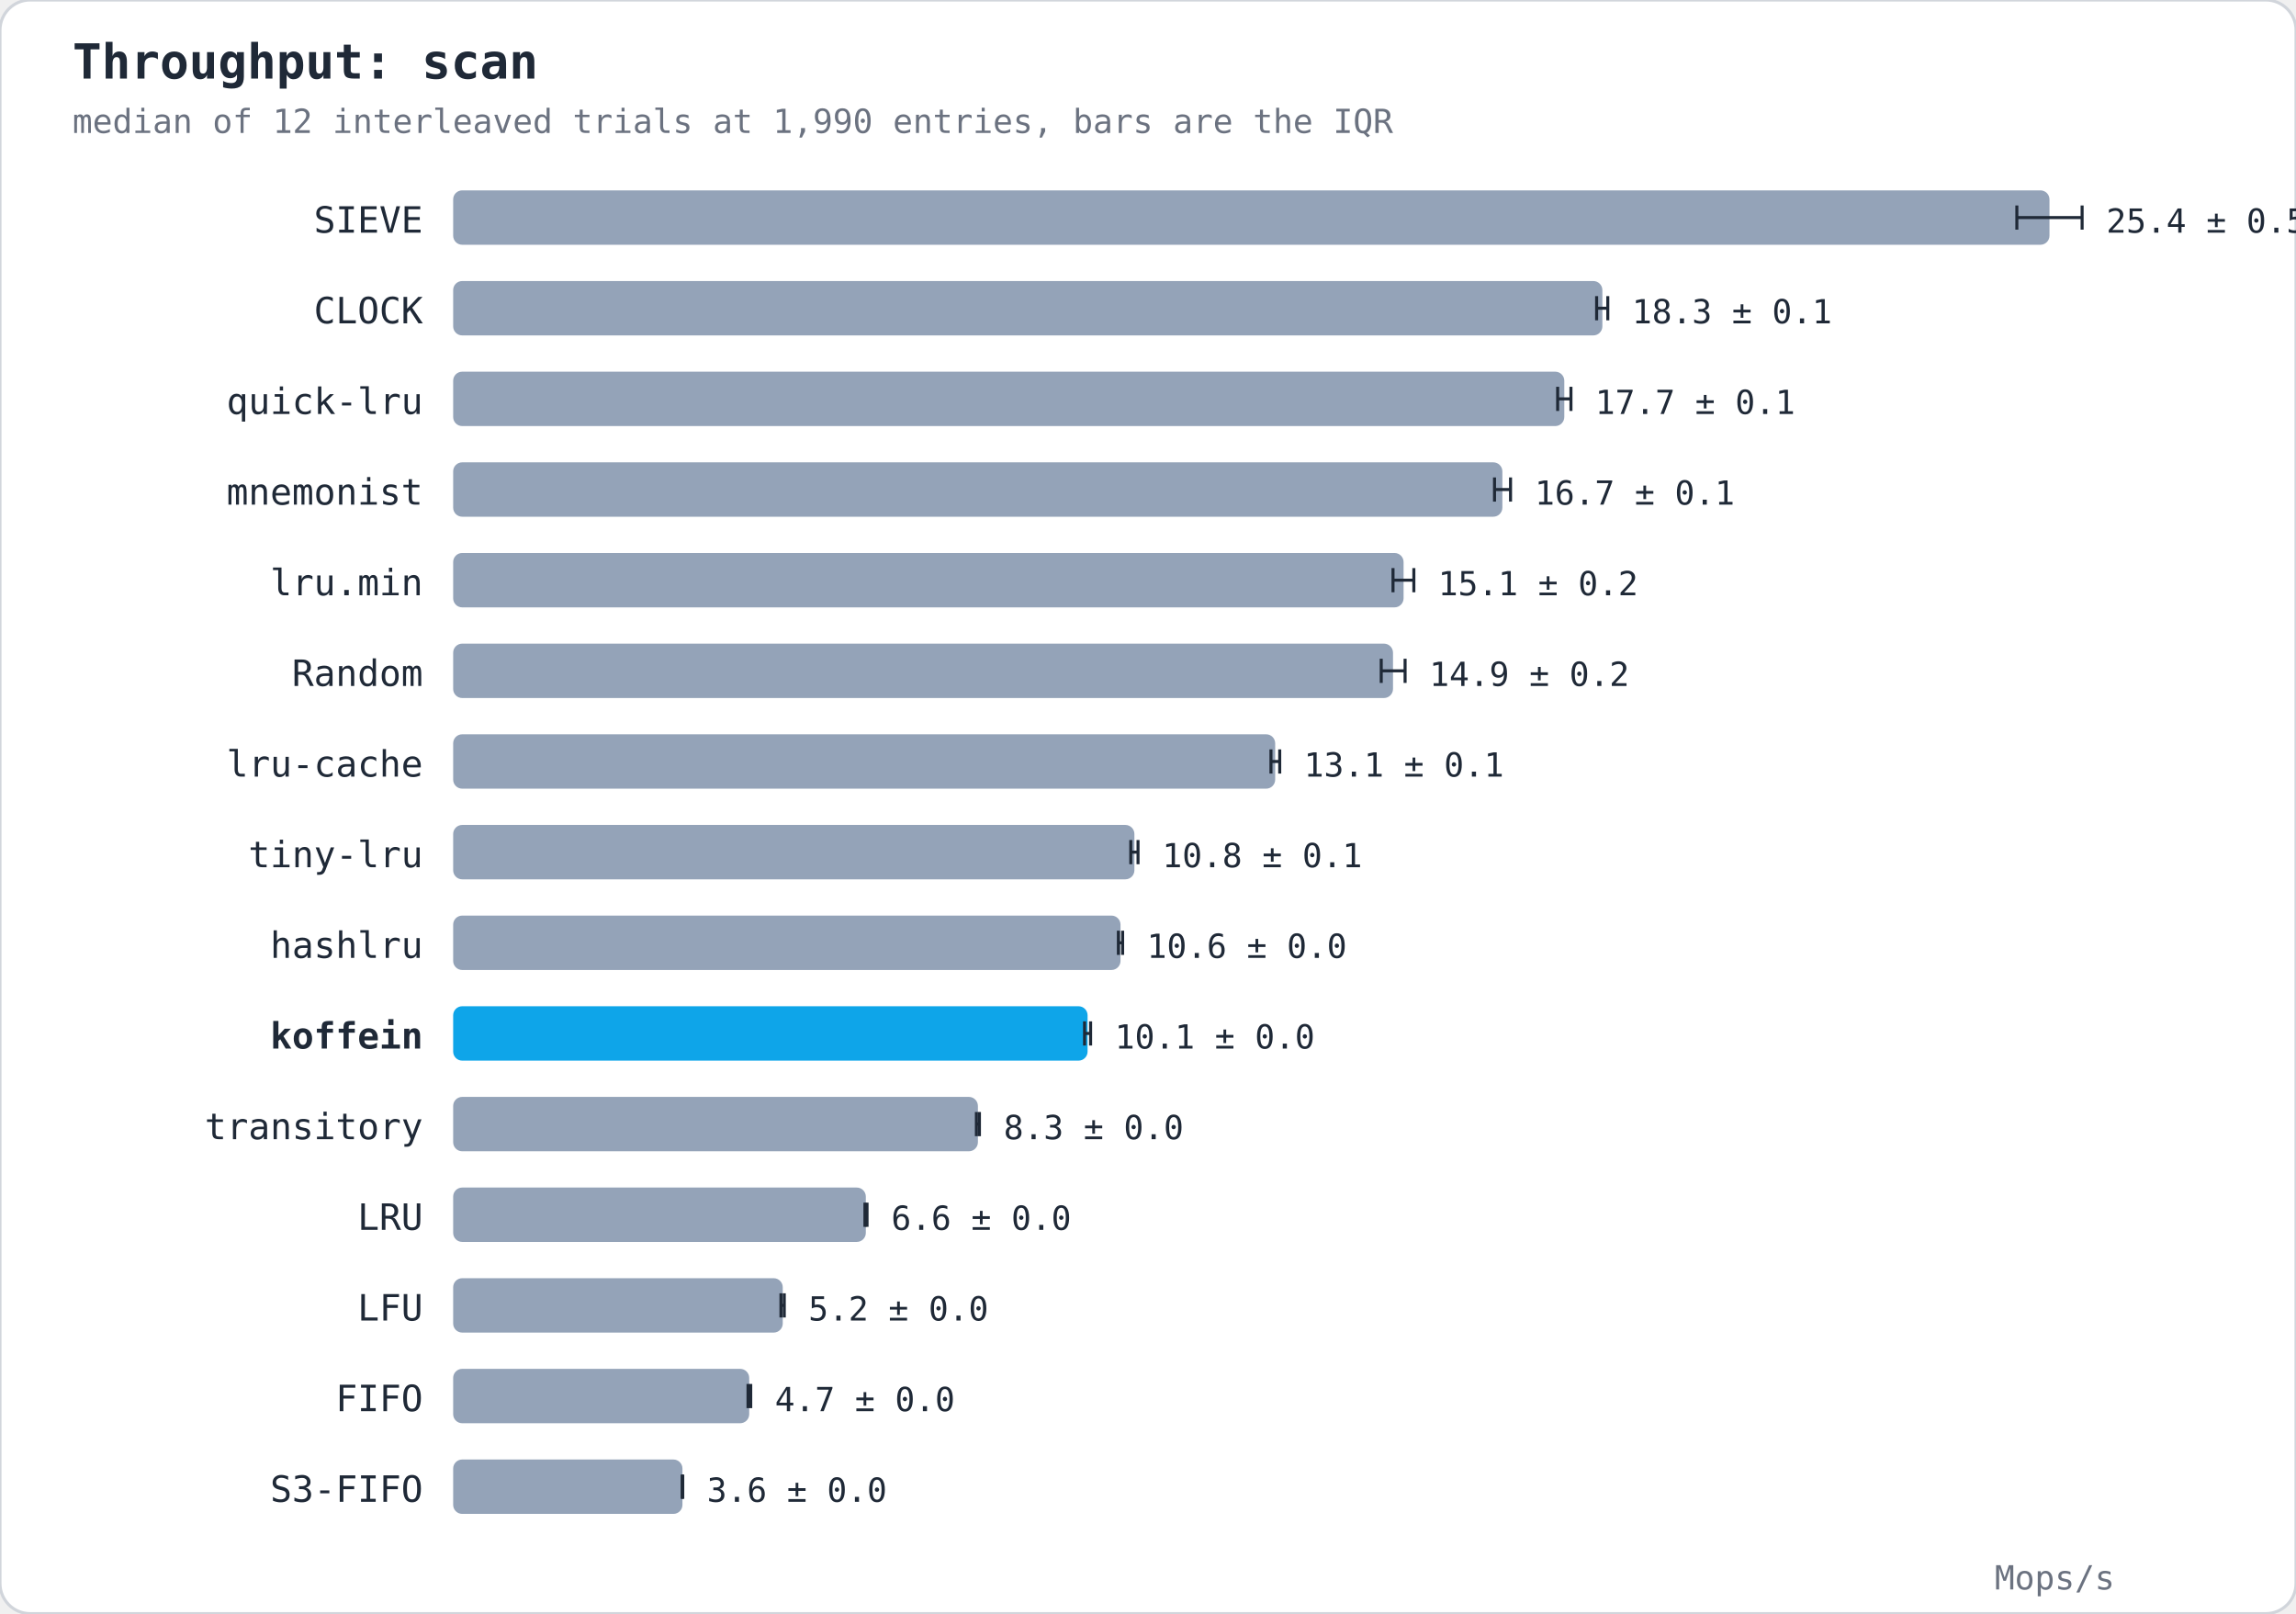
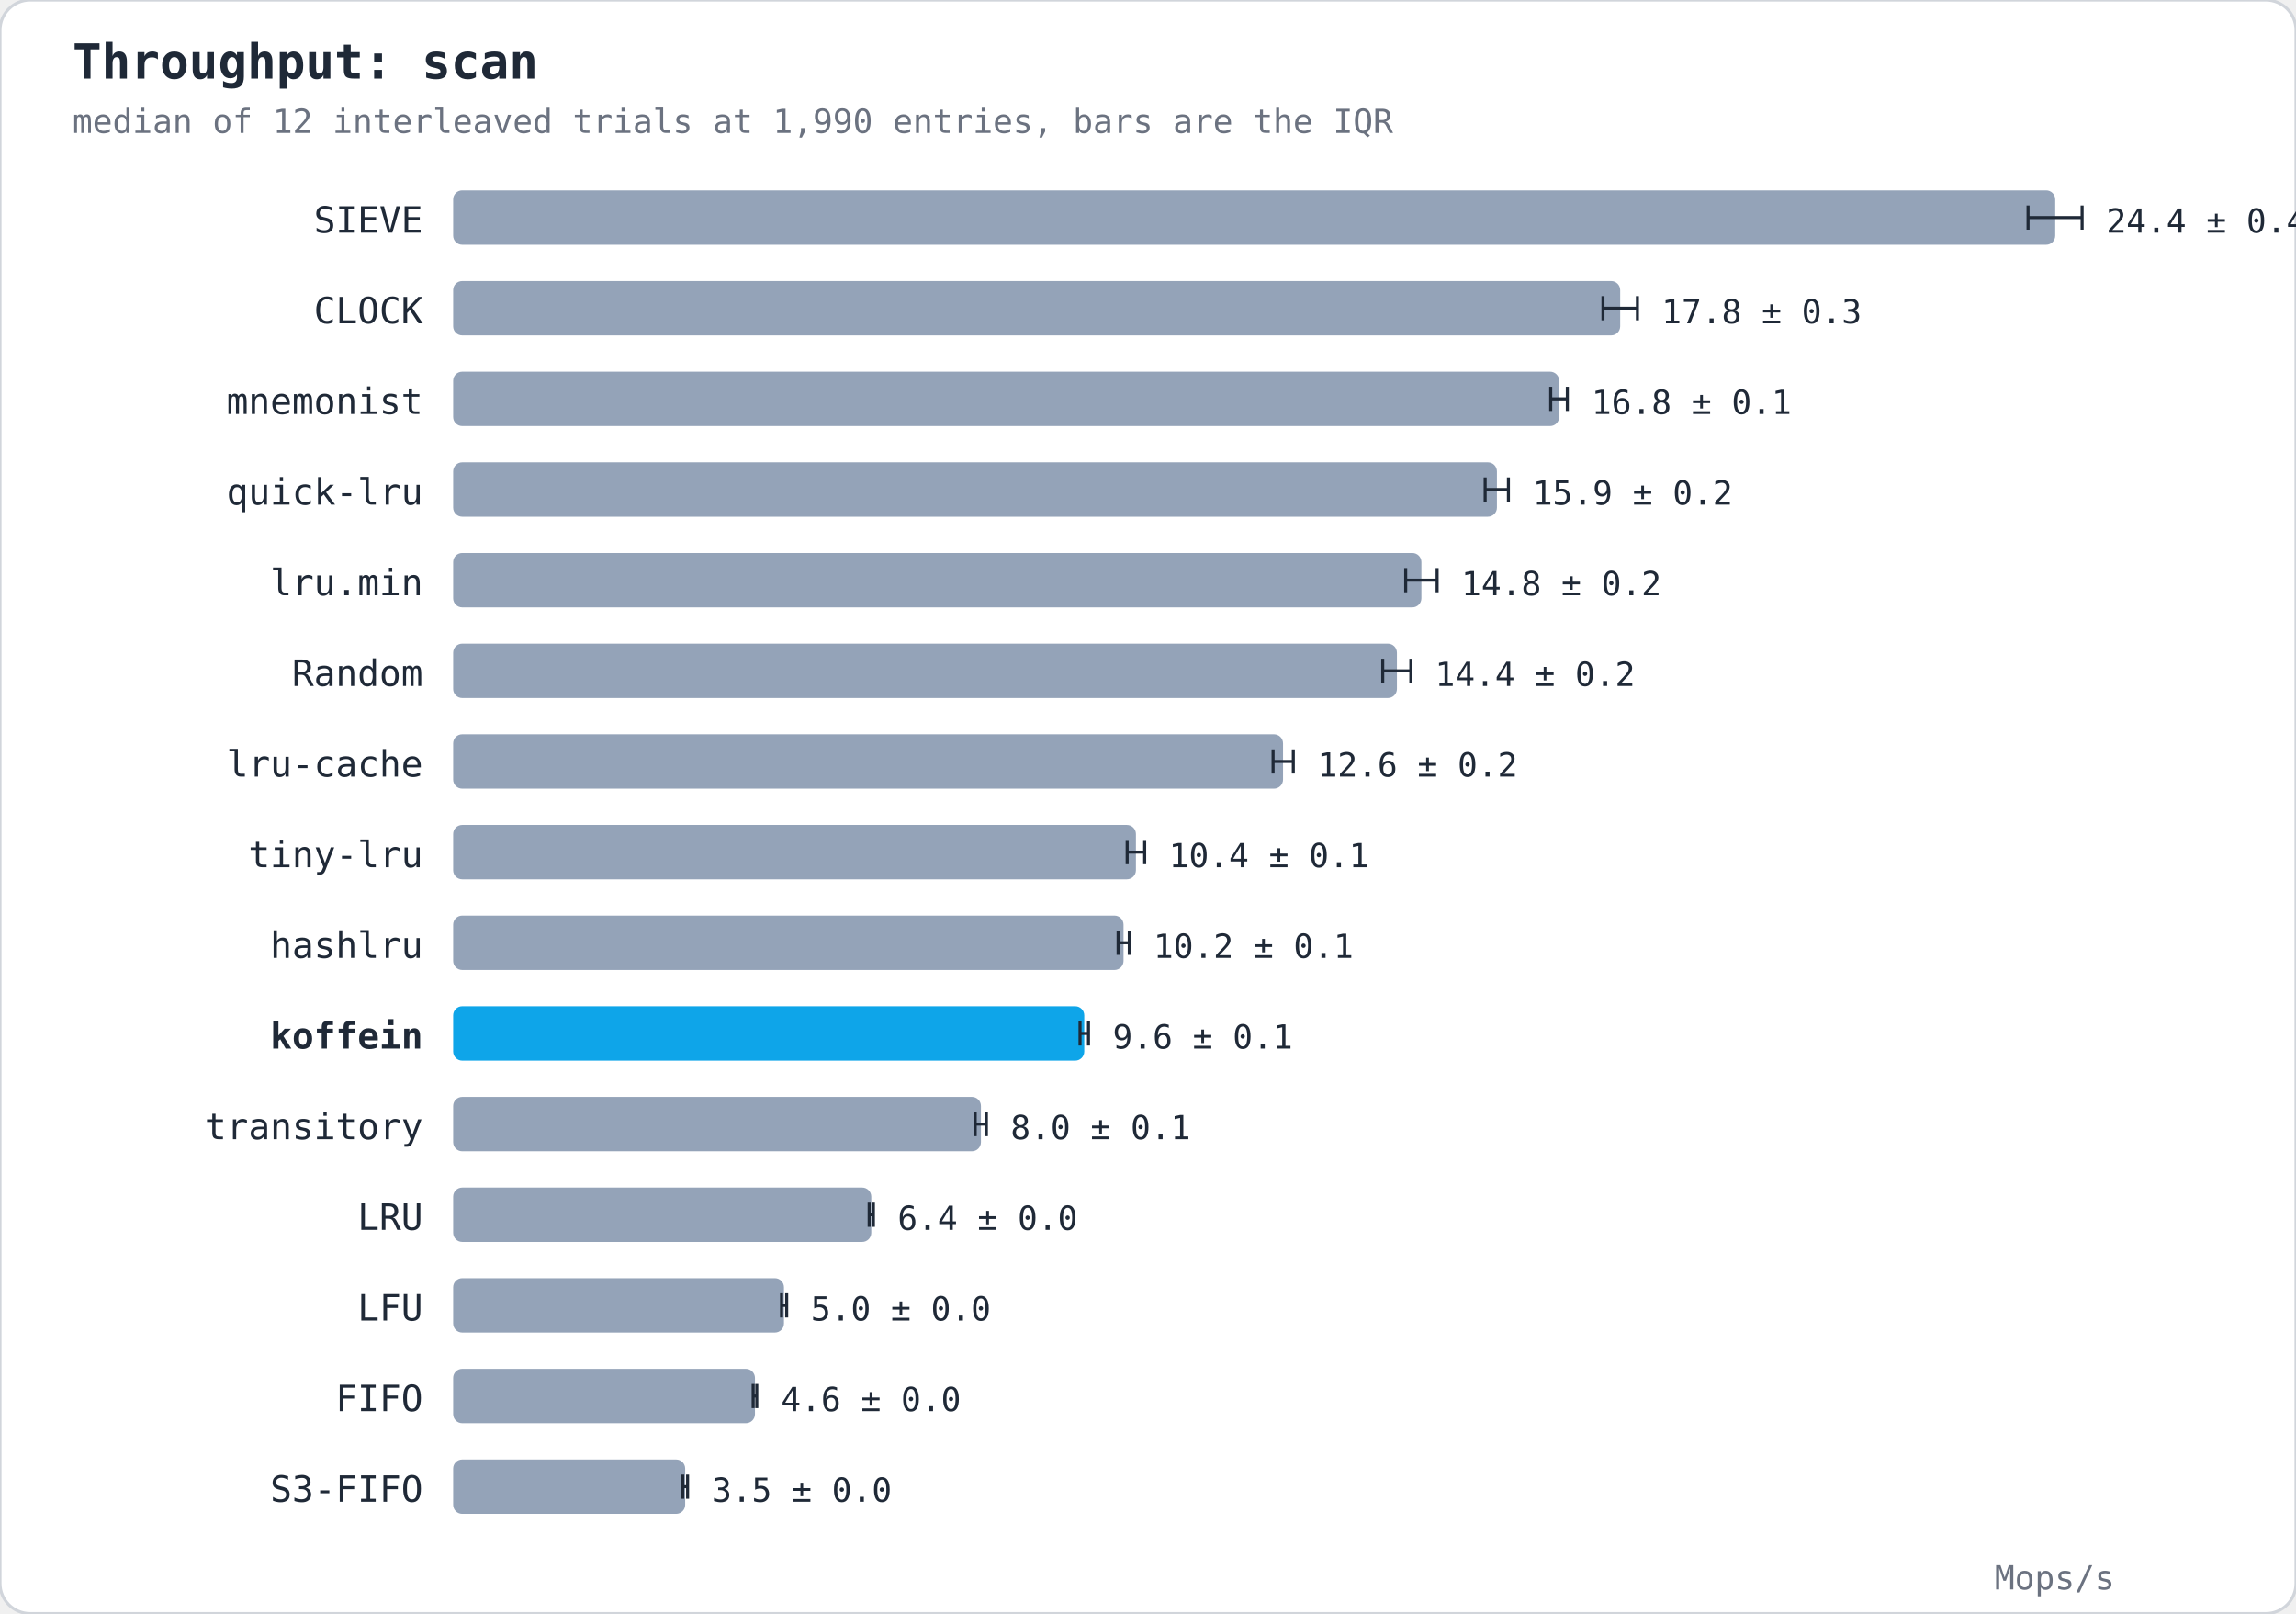
<svg xmlns="http://www.w3.org/2000/svg" viewBox="0 0 760 534" width="760" height="534" role="img">
  <rect x="0" y="0" width="760" height="534" rx="10" fill="#ffffff" stroke="#d1d5db" />
  <text x="24" y="26" font-family="ui-monospace,monospace" font-size="16" font-weight="700" fill="#1f2937">Throughput: scan</text>
  <text x="24" y="44" font-family="ui-monospace,monospace" font-size="11" fill="#6b7280">median of 12 interleaved trials at 1,990 entries, bars are the IQR</text>
  <text x="140" y="77" text-anchor="end" font-family="ui-monospace,monospace" font-size="12" font-weight="400" fill="#1f2937">SIEVE</text>
-   <rect x="150" y="63" width="528.4" height="18" rx="3" fill="#94a3b8" />
-   <line x1="667.6" y1="72" x2="689.2" y2="72" stroke="#1f2937" stroke-width="1" />
-   <line x1="667.6" y1="68" x2="667.6" y2="76" stroke="#1f2937" stroke-width="1" />
+   <rect x="150" y="63" width="530.3" height="18" rx="3" fill="#94a3b8" />
+   <line x1="671.3" y1="72" x2="689.2" y2="72" stroke="#1f2937" stroke-width="1" />
+   <line x1="671.3" y1="68" x2="671.3" y2="76" stroke="#1f2937" stroke-width="1" />
  <line x1="689.2" y1="68" x2="689.2" y2="76" stroke="#1f2937" stroke-width="1" />
-   <text x="697.2" y="77" font-family="ui-monospace,monospace" font-size="11" fill="#1f2937">25.4 ± 0.5</text>
+   <text x="697.2" y="77" font-family="ui-monospace,monospace" font-size="11" fill="#1f2937">24.4 ± 0.4</text>
  <text x="140" y="107" text-anchor="end" font-family="ui-monospace,monospace" font-size="12" font-weight="400" fill="#1f2937">CLOCK</text>
-   <rect x="150" y="93" width="380.4" height="18" rx="3" fill="#94a3b8" />
-   <line x1="528.5" y1="102" x2="532.2" y2="102" stroke="#1f2937" stroke-width="1" />
-   <line x1="528.5" y1="98" x2="528.5" y2="106" stroke="#1f2937" stroke-width="1" />
-   <line x1="532.2" y1="98" x2="532.2" y2="106" stroke="#1f2937" stroke-width="1" />
-   <text x="540.2" y="107" font-family="ui-monospace,monospace" font-size="11" fill="#1f2937">18.3 ± 0.1</text>
-   <text x="140" y="137" text-anchor="end" font-family="ui-monospace,monospace" font-size="12" font-weight="400" fill="#1f2937">quick-lru</text>
-   <rect x="150" y="123" width="367.8" height="18" rx="3" fill="#94a3b8" />
-   <line x1="515.6" y1="132" x2="520.0" y2="132" stroke="#1f2937" stroke-width="1" />
-   <line x1="515.6" y1="128" x2="515.6" y2="136" stroke="#1f2937" stroke-width="1" />
-   <line x1="520.0" y1="128" x2="520.0" y2="136" stroke="#1f2937" stroke-width="1" />
-   <text x="528.0" y="137" font-family="ui-monospace,monospace" font-size="11" fill="#1f2937">17.7 ± 0.1</text>
-   <text x="140" y="167" text-anchor="end" font-family="ui-monospace,monospace" font-size="12" font-weight="400" fill="#1f2937">mnemonist</text>
-   <rect x="150" y="153" width="347.3" height="18" rx="3" fill="#94a3b8" />
-   <line x1="494.7" y1="162" x2="500.0" y2="162" stroke="#1f2937" stroke-width="1" />
-   <line x1="494.7" y1="158" x2="494.7" y2="166" stroke="#1f2937" stroke-width="1" />
-   <line x1="500.0" y1="158" x2="500.0" y2="166" stroke="#1f2937" stroke-width="1" />
-   <text x="508.0" y="167" font-family="ui-monospace,monospace" font-size="11" fill="#1f2937">16.7 ± 0.1</text>
+   <rect x="150" y="93" width="386.3" height="18" rx="3" fill="#94a3b8" />
+   <line x1="530.6" y1="102" x2="542.0" y2="102" stroke="#1f2937" stroke-width="1" />
+   <line x1="530.6" y1="98" x2="530.6" y2="106" stroke="#1f2937" stroke-width="1" />
+   <line x1="542.0" y1="98" x2="542.0" y2="106" stroke="#1f2937" stroke-width="1" />
+   <text x="550.0" y="107" font-family="ui-monospace,monospace" font-size="11" fill="#1f2937">17.8 ± 0.3</text>
+   <text x="140" y="137" text-anchor="end" font-family="ui-monospace,monospace" font-size="12" font-weight="400" fill="#1f2937">mnemonist</text>
+   <rect x="150" y="123" width="366.1" height="18" rx="3" fill="#94a3b8" />
+   <line x1="513.3" y1="132" x2="518.8" y2="132" stroke="#1f2937" stroke-width="1" />
+   <line x1="513.3" y1="128" x2="513.3" y2="136" stroke="#1f2937" stroke-width="1" />
+   <line x1="518.8" y1="128" x2="518.8" y2="136" stroke="#1f2937" stroke-width="1" />
+   <text x="526.8" y="137" font-family="ui-monospace,monospace" font-size="11" fill="#1f2937">16.8 ± 0.1</text>
+   <text x="140" y="167" text-anchor="end" font-family="ui-monospace,monospace" font-size="12" font-weight="400" fill="#1f2937">quick-lru</text>
+   <rect x="150" y="153" width="345.5" height="18" rx="3" fill="#94a3b8" />
+   <line x1="491.6" y1="162" x2="499.3" y2="162" stroke="#1f2937" stroke-width="1" />
+   <line x1="491.6" y1="158" x2="491.6" y2="166" stroke="#1f2937" stroke-width="1" />
+   <line x1="499.3" y1="158" x2="499.3" y2="166" stroke="#1f2937" stroke-width="1" />
+   <text x="507.3" y="167" font-family="ui-monospace,monospace" font-size="11" fill="#1f2937">15.9 ± 0.2</text>
  <text x="140" y="197" text-anchor="end" font-family="ui-monospace,monospace" font-size="12" font-weight="400" fill="#1f2937">lru.min</text>
-   <rect x="150" y="183" width="314.6" height="18" rx="3" fill="#94a3b8" />
-   <line x1="461.1" y1="192" x2="468.0" y2="192" stroke="#1f2937" stroke-width="1" />
-   <line x1="461.1" y1="188" x2="461.1" y2="196" stroke="#1f2937" stroke-width="1" />
-   <line x1="468.0" y1="188" x2="468.0" y2="196" stroke="#1f2937" stroke-width="1" />
-   <text x="476.0" y="197" font-family="ui-monospace,monospace" font-size="11" fill="#1f2937">15.1 ± 0.2</text>
+   <rect x="150" y="183" width="320.5" height="18" rx="3" fill="#94a3b8" />
+   <line x1="465.3" y1="192" x2="475.7" y2="192" stroke="#1f2937" stroke-width="1" />
+   <line x1="465.3" y1="188" x2="465.3" y2="196" stroke="#1f2937" stroke-width="1" />
+   <line x1="475.7" y1="188" x2="475.7" y2="196" stroke="#1f2937" stroke-width="1" />
+   <text x="483.7" y="197" font-family="ui-monospace,monospace" font-size="11" fill="#1f2937">14.8 ± 0.2</text>
  <text x="140" y="227" text-anchor="end" font-family="ui-monospace,monospace" font-size="12" font-weight="400" fill="#1f2937">Random</text>
-   <rect x="150" y="213" width="311.1" height="18" rx="3" fill="#94a3b8" />
-   <line x1="457.2" y1="222" x2="465.1" y2="222" stroke="#1f2937" stroke-width="1" />
-   <line x1="457.2" y1="218" x2="457.2" y2="226" stroke="#1f2937" stroke-width="1" />
-   <line x1="465.1" y1="218" x2="465.1" y2="226" stroke="#1f2937" stroke-width="1" />
-   <text x="473.1" y="227" font-family="ui-monospace,monospace" font-size="11" fill="#1f2937">14.9 ± 0.2</text>
+   <rect x="150" y="213" width="312.4" height="18" rx="3" fill="#94a3b8" />
+   <line x1="457.7" y1="222" x2="467.0" y2="222" stroke="#1f2937" stroke-width="1" />
+   <line x1="457.7" y1="218" x2="457.7" y2="226" stroke="#1f2937" stroke-width="1" />
+   <line x1="467.0" y1="218" x2="467.0" y2="226" stroke="#1f2937" stroke-width="1" />
+   <text x="475.0" y="227" font-family="ui-monospace,monospace" font-size="11" fill="#1f2937">14.4 ± 0.2</text>
  <text x="140" y="257" text-anchor="end" font-family="ui-monospace,monospace" font-size="12" font-weight="400" fill="#1f2937">lru-cache</text>
-   <rect x="150" y="243" width="272.1" height="18" rx="3" fill="#94a3b8" />
-   <line x1="420.7" y1="252" x2="423.6" y2="252" stroke="#1f2937" stroke-width="1" />
-   <line x1="420.7" y1="248" x2="420.7" y2="256" stroke="#1f2937" stroke-width="1" />
-   <line x1="423.6" y1="248" x2="423.6" y2="256" stroke="#1f2937" stroke-width="1" />
-   <text x="431.6" y="257" font-family="ui-monospace,monospace" font-size="11" fill="#1f2937">13.1 ± 0.1</text>
+   <rect x="150" y="243" width="274.7" height="18" rx="3" fill="#94a3b8" />
+   <line x1="421.4" y1="252" x2="428.1" y2="252" stroke="#1f2937" stroke-width="1" />
+   <line x1="421.4" y1="248" x2="421.4" y2="256" stroke="#1f2937" stroke-width="1" />
+   <line x1="428.1" y1="248" x2="428.1" y2="256" stroke="#1f2937" stroke-width="1" />
+   <text x="436.1" y="257" font-family="ui-monospace,monospace" font-size="11" fill="#1f2937">12.6 ± 0.2</text>
  <text x="140" y="287" text-anchor="end" font-family="ui-monospace,monospace" font-size="12" font-weight="400" fill="#1f2937">tiny-lru</text>
-   <rect x="150" y="273" width="225.5" height="18" rx="3" fill="#94a3b8" />
-   <line x1="374.3" y1="282" x2="376.7" y2="282" stroke="#1f2937" stroke-width="1" />
-   <line x1="374.3" y1="278" x2="374.3" y2="286" stroke="#1f2937" stroke-width="1" />
-   <line x1="376.7" y1="278" x2="376.7" y2="286" stroke="#1f2937" stroke-width="1" />
-   <text x="384.7" y="287" font-family="ui-monospace,monospace" font-size="11" fill="#1f2937">10.8 ± 0.1</text>
+   <rect x="150" y="273" width="226.0" height="18" rx="3" fill="#94a3b8" />
+   <line x1="373.1" y1="282" x2="378.9" y2="282" stroke="#1f2937" stroke-width="1" />
+   <line x1="373.1" y1="278" x2="373.1" y2="286" stroke="#1f2937" stroke-width="1" />
+   <line x1="378.9" y1="278" x2="378.9" y2="286" stroke="#1f2937" stroke-width="1" />
+   <text x="386.9" y="287" font-family="ui-monospace,monospace" font-size="11" fill="#1f2937">10.4 ± 0.1</text>
  <text x="140" y="317" text-anchor="end" font-family="ui-monospace,monospace" font-size="12" font-weight="400" fill="#1f2937">hashlru</text>
-   <rect x="150" y="303" width="220.9" height="18" rx="3" fill="#94a3b8" />
-   <line x1="370.2" y1="312" x2="371.6" y2="312" stroke="#1f2937" stroke-width="1" />
-   <line x1="370.2" y1="308" x2="370.2" y2="316" stroke="#1f2937" stroke-width="1" />
-   <line x1="371.6" y1="308" x2="371.6" y2="316" stroke="#1f2937" stroke-width="1" />
-   <text x="379.6" y="317" font-family="ui-monospace,monospace" font-size="11" fill="#1f2937">10.6 ± 0.0</text>
+   <rect x="150" y="303" width="221.9" height="18" rx="3" fill="#94a3b8" />
+   <line x1="370.1" y1="312" x2="373.8" y2="312" stroke="#1f2937" stroke-width="1" />
+   <line x1="370.1" y1="308" x2="370.1" y2="316" stroke="#1f2937" stroke-width="1" />
+   <line x1="373.8" y1="308" x2="373.8" y2="316" stroke="#1f2937" stroke-width="1" />
+   <text x="381.8" y="317" font-family="ui-monospace,monospace" font-size="11" fill="#1f2937">10.2 ± 0.1</text>
  <text x="140" y="347" text-anchor="end" font-family="ui-monospace,monospace" font-size="12" font-weight="700" fill="#1f2937">koffein</text>
-   <rect x="150" y="333" width="210.0" height="18" rx="3" fill="#0ea5e9" />
-   <line x1="359.0" y1="342" x2="361.0" y2="342" stroke="#1f2937" stroke-width="1" />
-   <line x1="359.0" y1="338" x2="359.0" y2="346" stroke="#1f2937" stroke-width="1" />
-   <line x1="361.0" y1="338" x2="361.0" y2="346" stroke="#1f2937" stroke-width="1" />
-   <text x="369.0" y="347" font-family="ui-monospace,monospace" font-size="11" fill="#1f2937">10.1 ± 0.0</text>
+   <rect x="150" y="333" width="208.9" height="18" rx="3" fill="#0ea5e9" />
+   <line x1="357.5" y1="342" x2="360.3" y2="342" stroke="#1f2937" stroke-width="1" />
+   <line x1="357.5" y1="338" x2="357.5" y2="346" stroke="#1f2937" stroke-width="1" />
+   <line x1="360.3" y1="338" x2="360.3" y2="346" stroke="#1f2937" stroke-width="1" />
+   <text x="368.3" y="347" font-family="ui-monospace,monospace" font-size="11" fill="#1f2937">9.6 ± 0.1</text>
  <text x="140" y="377" text-anchor="end" font-family="ui-monospace,monospace" font-size="12" font-weight="400" fill="#1f2937">transitory</text>
-   <rect x="150" y="363" width="173.7" height="18" rx="3" fill="#94a3b8" />
-   <line x1="323.2" y1="372" x2="324.2" y2="372" stroke="#1f2937" stroke-width="1" />
-   <line x1="323.2" y1="368" x2="323.2" y2="376" stroke="#1f2937" stroke-width="1" />
-   <line x1="324.2" y1="368" x2="324.2" y2="376" stroke="#1f2937" stroke-width="1" />
-   <text x="332.2" y="377" font-family="ui-monospace,monospace" font-size="11" fill="#1f2937">8.3 ± 0.0</text>
+   <rect x="150" y="363" width="174.7" height="18" rx="3" fill="#94a3b8" />
+   <line x1="322.8" y1="372" x2="326.5" y2="372" stroke="#1f2937" stroke-width="1" />
+   <line x1="322.8" y1="368" x2="322.8" y2="376" stroke="#1f2937" stroke-width="1" />
+   <line x1="326.5" y1="368" x2="326.5" y2="376" stroke="#1f2937" stroke-width="1" />
+   <text x="334.5" y="377" font-family="ui-monospace,monospace" font-size="11" fill="#1f2937">8.0 ± 0.1</text>
  <text x="140" y="407" text-anchor="end" font-family="ui-monospace,monospace" font-size="12" font-weight="400" fill="#1f2937">LRU</text>
-   <rect x="150" y="393" width="136.6" height="18" rx="3" fill="#94a3b8" />
-   <line x1="286.3" y1="402" x2="287.0" y2="402" stroke="#1f2937" stroke-width="1" />
-   <line x1="286.3" y1="398" x2="286.3" y2="406" stroke="#1f2937" stroke-width="1" />
-   <line x1="287.0" y1="398" x2="287.0" y2="406" stroke="#1f2937" stroke-width="1" />
-   <text x="295.0" y="407" font-family="ui-monospace,monospace" font-size="11" fill="#1f2937">6.6 ± 0.0</text>
+   <rect x="150" y="393" width="138.4" height="18" rx="3" fill="#94a3b8" />
+   <line x1="287.7" y1="402" x2="289.1" y2="402" stroke="#1f2937" stroke-width="1" />
+   <line x1="287.7" y1="398" x2="287.7" y2="406" stroke="#1f2937" stroke-width="1" />
+   <line x1="289.1" y1="398" x2="289.1" y2="406" stroke="#1f2937" stroke-width="1" />
+   <text x="297.1" y="407" font-family="ui-monospace,monospace" font-size="11" fill="#1f2937">6.4 ± 0.0</text>
  <text x="140" y="437" text-anchor="end" font-family="ui-monospace,monospace" font-size="12" font-weight="400" fill="#1f2937">LFU</text>
-   <rect x="150" y="423" width="109.1" height="18" rx="3" fill="#94a3b8" />
-   <line x1="258.5" y1="432" x2="259.6" y2="432" stroke="#1f2937" stroke-width="1" />
-   <line x1="258.5" y1="428" x2="258.5" y2="436" stroke="#1f2937" stroke-width="1" />
-   <line x1="259.6" y1="428" x2="259.6" y2="436" stroke="#1f2937" stroke-width="1" />
-   <text x="267.6" y="437" font-family="ui-monospace,monospace" font-size="11" fill="#1f2937">5.2 ± 0.0</text>
+   <rect x="150" y="423" width="109.5" height="18" rx="3" fill="#94a3b8" />
+   <line x1="258.7" y1="432" x2="260.4" y2="432" stroke="#1f2937" stroke-width="1" />
+   <line x1="258.7" y1="428" x2="258.7" y2="436" stroke="#1f2937" stroke-width="1" />
+   <line x1="260.4" y1="428" x2="260.4" y2="436" stroke="#1f2937" stroke-width="1" />
+   <text x="268.4" y="437" font-family="ui-monospace,monospace" font-size="11" fill="#1f2937">5.0 ± 0.0</text>
  <text x="140" y="467" text-anchor="end" font-family="ui-monospace,monospace" font-size="12" font-weight="400" fill="#1f2937">FIFO</text>
-   <rect x="150" y="453" width="98.0" height="18" rx="3" fill="#94a3b8" />
-   <line x1="247.6" y1="462" x2="248.5" y2="462" stroke="#1f2937" stroke-width="1" />
-   <line x1="247.6" y1="458" x2="247.6" y2="466" stroke="#1f2937" stroke-width="1" />
-   <line x1="248.5" y1="458" x2="248.5" y2="466" stroke="#1f2937" stroke-width="1" />
-   <text x="256.5" y="467" font-family="ui-monospace,monospace" font-size="11" fill="#1f2937">4.7 ± 0.0</text>
+   <rect x="150" y="453" width="99.9" height="18" rx="3" fill="#94a3b8" />
+   <line x1="249.3" y1="462" x2="250.5" y2="462" stroke="#1f2937" stroke-width="1" />
+   <line x1="249.3" y1="458" x2="249.3" y2="466" stroke="#1f2937" stroke-width="1" />
+   <line x1="250.5" y1="458" x2="250.5" y2="466" stroke="#1f2937" stroke-width="1" />
+   <text x="258.5" y="467" font-family="ui-monospace,monospace" font-size="11" fill="#1f2937">4.6 ± 0.0</text>
  <text x="140" y="497" text-anchor="end" font-family="ui-monospace,monospace" font-size="12" font-weight="400" fill="#1f2937">S3-FIFO</text>
-   <rect x="150" y="483" width="75.9" height="18" rx="3" fill="#94a3b8" />
-   <line x1="225.8" y1="492" x2="226.0" y2="492" stroke="#1f2937" stroke-width="1" />
-   <line x1="225.8" y1="488" x2="225.8" y2="496" stroke="#1f2937" stroke-width="1" />
+   <rect x="150" y="483" width="76.8" height="18" rx="3" fill="#94a3b8" />
+   <line x1="226.0" y1="492" x2="227.6" y2="492" stroke="#1f2937" stroke-width="1" />
  <line x1="226.0" y1="488" x2="226.0" y2="496" stroke="#1f2937" stroke-width="1" />
-   <text x="234.0" y="497" font-family="ui-monospace,monospace" font-size="11" fill="#1f2937">3.6 ± 0.0</text>
+   <line x1="227.6" y1="488" x2="227.6" y2="496" stroke="#1f2937" stroke-width="1" />
+   <text x="235.6" y="497" font-family="ui-monospace,monospace" font-size="11" fill="#1f2937">3.5 ± 0.0</text>
  <text x="700" y="526" text-anchor="end" font-family="ui-monospace,monospace" font-size="11" fill="#6b7280">Mops/s</text>
</svg>
